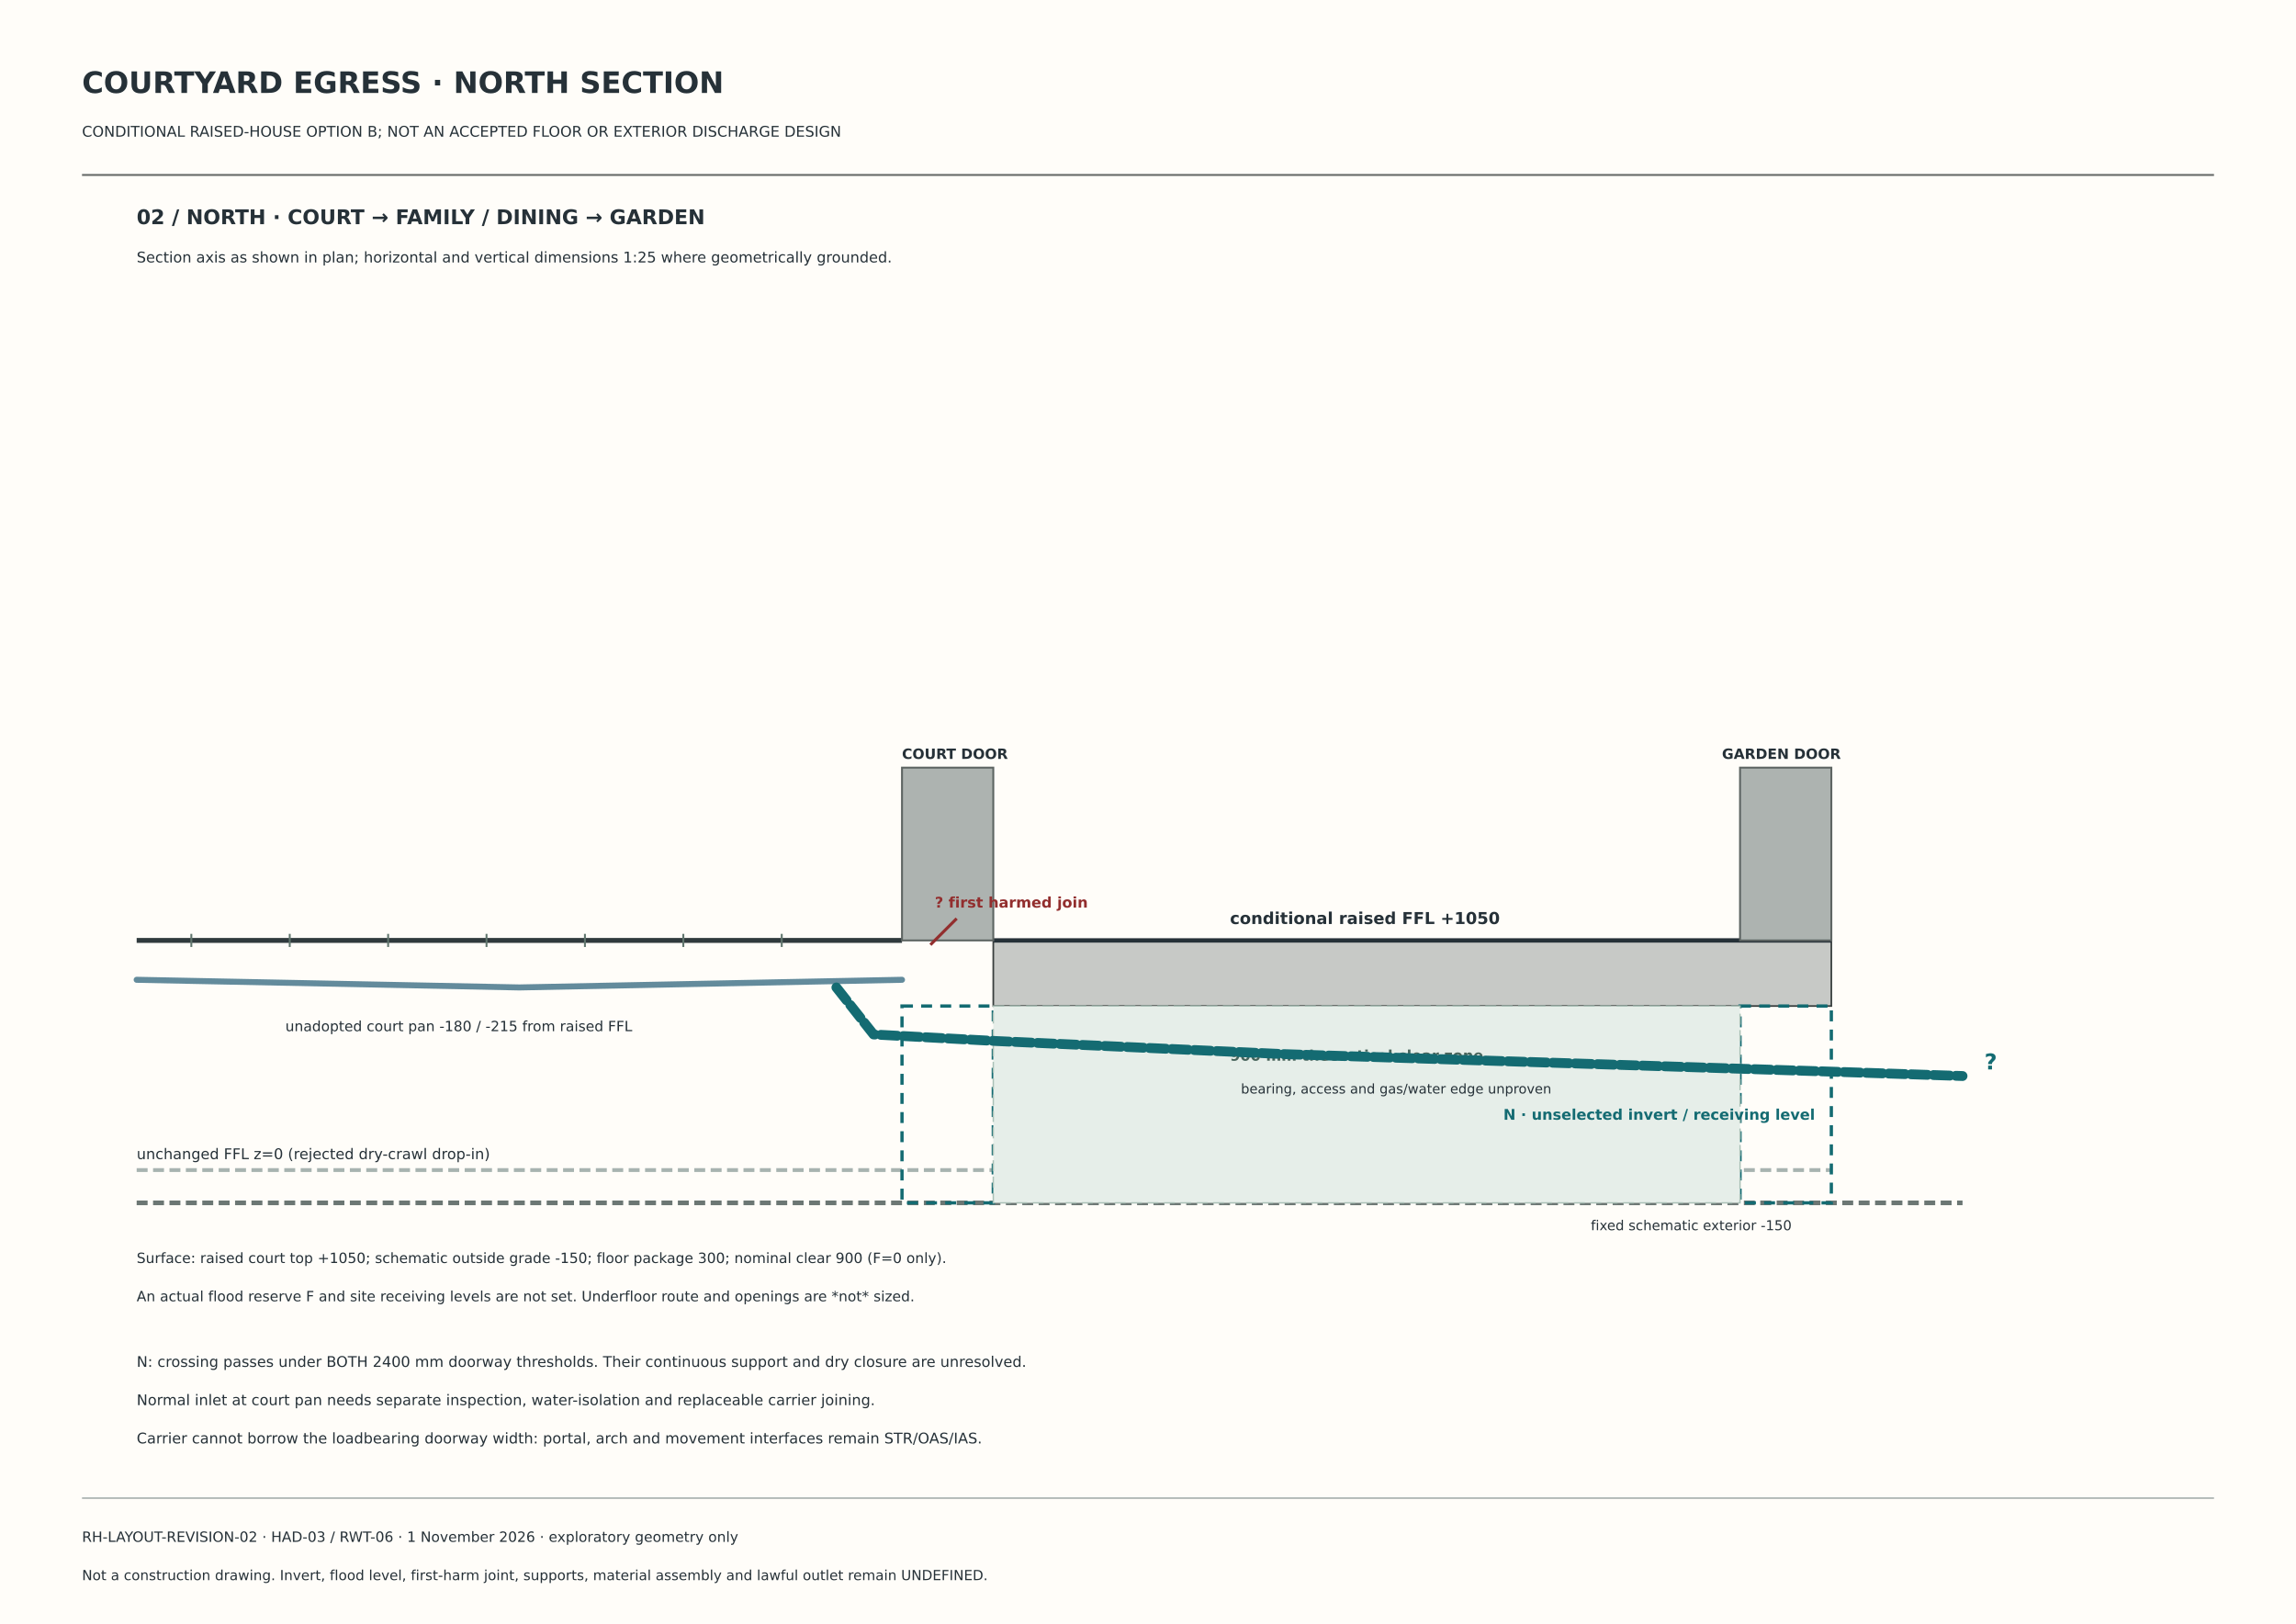
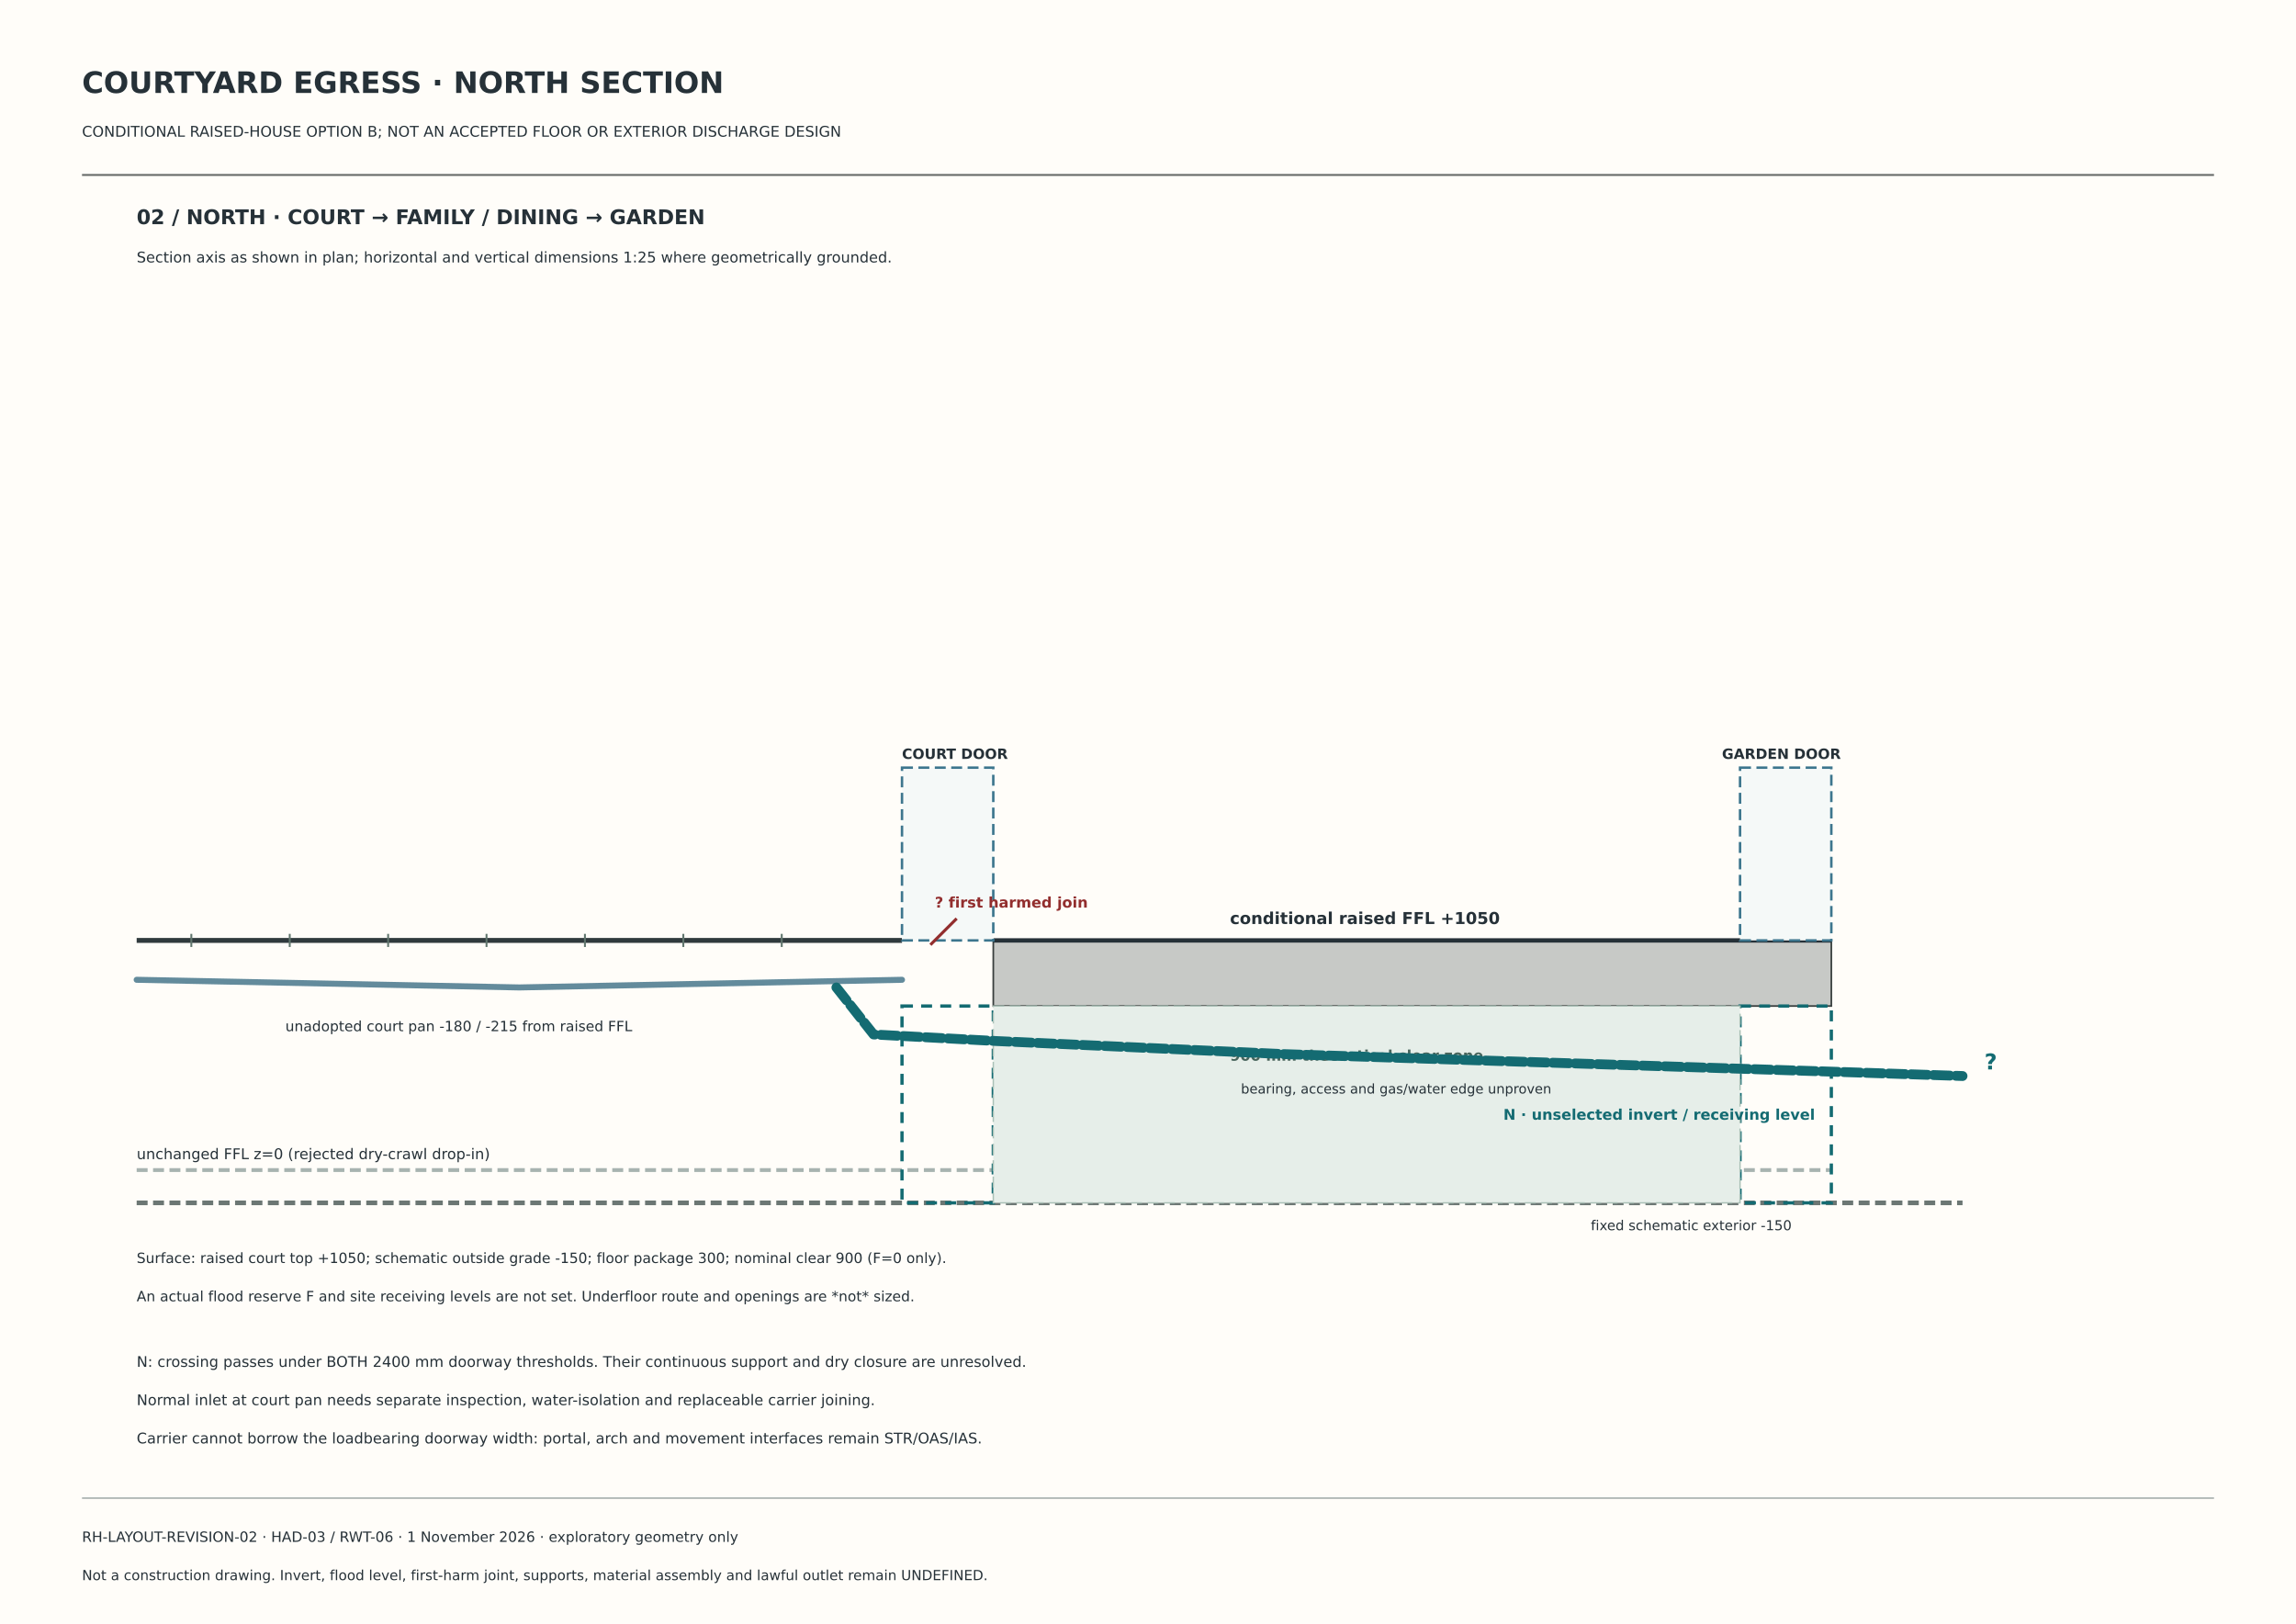
<svg xmlns="http://www.w3.org/2000/svg" width="420mm" height="297mm" viewBox="0 0 420 297" role="img" aria-label="COURTYARD EGRESS · NORTH SECTION">
  <rect width="420" height="297" fill="#fffdf9" />
  <text x="15" y="17" font-family="DejaVu Sans,Arial,sans-serif" font-size="5.4" font-weight="bold" fill="#263138">COURTYARD EGRESS · NORTH SECTION</text>
  <text x="15" y="25" font-family="DejaVu Sans,Arial,sans-serif" font-size="2.7" font-weight="normal" fill="#263138">CONDITIONAL RAISED-HOUSE OPTION B; NOT AN ACCEPTED FLOOR OR EXTERIOR DISCHARGE DESIGN</text>
  <path d="M15 32 H405" stroke="#666a68" stroke-width=".35" />
  <text x="25" y="41" font-family="DejaVu Sans,Arial,sans-serif" font-size="3.7" font-weight="bold" fill="#263138">02 / NORTH · COURT → FAMILY / DINING → GARDEN</text>
  <text x="25" y="48" font-family="DejaVu Sans,Arial,sans-serif" font-size="2.7" font-weight="normal" fill="#263138">Section axis as shown in plan; horizontal and vertical dimensions 1:25 where geometrically grounded.</text>
  <path d="M25 220 L359 220" fill="none" stroke="#6c7774" stroke-width="0.85" stroke-dasharray="2 1" />
  <text x="291" y="225" font-family="DejaVu Sans,Arial,sans-serif" font-size="2.5" font-weight="normal" fill="#263138">fixed schematic exterior -150</text>
  <path d="M25 214 L335 214" fill="none" stroke="#a7b3b0" stroke-width="0.7" stroke-dasharray="2 1" />
  <text x="25" y="212" font-family="DejaVu Sans,Arial,sans-serif" font-size="2.7" font-weight="normal" fill="#263138">unchanged FFL z=0 (rejected dry-crawl drop-in)</text>
  <rect x="181.7" y="172" width="153.3" height="12" fill="#c7c9c6" stroke="#383e3d" stroke-width="0.3" />
  <path d="M181.7 172 L335 172" fill="none" stroke="#263138" stroke-width="0.8" />
  <text x="225" y="169" font-family="DejaVu Sans,Arial,sans-serif" font-size="3" font-weight="bold" fill="#263138">conditional raised FFL +1050</text>
  <path d="M25 172 L165 172" fill="none" stroke="#303a3d" stroke-width="0.9" />
  <path d="M35 170.8 L35 173.2" fill="none" stroke="#60756d" stroke-width="0.35" />
  <path d="M53 170.8 L53 173.2" fill="none" stroke="#60756d" stroke-width="0.35" />
  <path d="M71 170.8 L71 173.2" fill="none" stroke="#60756d" stroke-width="0.35" />
  <path d="M89 170.8 L89 173.2" fill="none" stroke="#60756d" stroke-width="0.35" />
  <path d="M107 170.8 L107 173.2" fill="none" stroke="#60756d" stroke-width="0.35" />
  <path d="M125 170.8 L125 173.2" fill="none" stroke="#60756d" stroke-width="0.35" />
  <path d="M143 170.8 L143 173.2" fill="none" stroke="#60756d" stroke-width="0.35" />
  <polyline points="25,179.2 95,180.6 165,179.2" fill="none" stroke="#638b9c" stroke-width="1.1" stroke-linecap="round" stroke-linejoin="round" />
  <text x="52.2" y="188.6" font-family="DejaVu Sans,Arial,sans-serif" font-size="2.6" font-weight="normal" fill="#263138">unadopted court pan -180 / -215 from raised FFL</text>
-   <rect x="165" y="140.4" width="16.7" height="31.6" fill="#adb3b0" stroke="#5d6462" stroke-width="0.35" />
+   <rect x="165" y="140.4" width="16.7" height="31.6" fill="#f5f9f8" stroke="#3d768e" stroke-width="0.45" stroke-dasharray="2 1" />
  <rect x="165" y="184" width="16.7" height="36" fill="none" stroke="#146b72" stroke-width="0.6" stroke-dasharray="2 1.5" />
-   <rect x="318.3" y="140.4" width="16.7" height="31.6" fill="#adb3b0" stroke="#5d6462" stroke-width="0.35" />
+   <rect x="318.3" y="140.4" width="16.7" height="31.6" fill="#f5f9f8" stroke="#3d768e" stroke-width="0.45" stroke-dasharray="2 1" />
  <rect x="318.3" y="184" width="16.7" height="36" fill="none" stroke="#146b72" stroke-width="0.6" stroke-dasharray="2 1.5" />
  <text x="165" y="138.8" font-family="DejaVu Sans,Arial,sans-serif" font-size="2.6" font-weight="bold" fill="#263138">COURT DOOR</text>
  <text x="315" y="138.8" font-family="DejaVu Sans,Arial,sans-serif" font-size="2.6" font-weight="bold" fill="#263138">GARDEN DOOR</text>
  <rect x="181.7" y="184" width="136.6" height="36" fill="#e6eee9" stroke="#aac0b6" stroke-width="0.25" stroke-dasharray="2 1" />
  <text x="225" y="194" font-family="DejaVu Sans,Arial,sans-serif" font-size="2.7" font-weight="bold" fill="#49655c">900 mm theoretical clear zone</text>
  <text x="227" y="200" font-family="DejaVu Sans,Arial,sans-serif" font-size="2.45" font-weight="normal" fill="#263138">bearing, access and gas/water edge unproven</text>
  <polyline points="153,180.6 159.8,189.2 182.2,190.4 235,192.8 335,196 359,196.8" fill="none" stroke="#146b72" stroke-width="1.8" stroke-linecap="round" stroke-linejoin="round" stroke-dasharray="3 1.1" />
  <text x="275" y="204.8" font-family="DejaVu Sans,Arial,sans-serif" font-size="2.7" font-weight="bold" fill="#146b72">N · unselected invert / receiving level</text>
  <text x="363" y="195.6" font-family="DejaVu Sans,Arial,sans-serif" font-size="4" font-weight="bold" fill="#146b72">?</text>
  <text x="171" y="166" font-family="DejaVu Sans,Arial,sans-serif" font-size="2.7" font-weight="bold" fill="#922e2e">? first harmed join</text>
  <path d="M175 168 L170.2 172.8" fill="none" stroke="#922e2e" stroke-width="0.55" />
  <text x="25" y="231" font-family="DejaVu Sans,Arial,sans-serif" font-size="2.6" font-weight="normal" fill="#263138">Surface: raised court top +1050; schematic outside grade -150; floor package 300; nominal clear 900 (F=0 only).</text>
  <text x="25" y="238" font-family="DejaVu Sans,Arial,sans-serif" font-size="2.6" font-weight="normal" fill="#263138">An actual flood reserve F and site receiving levels are not set. Underfloor route and openings are *not* sized.</text>
  <text x="25" y="250" font-family="DejaVu Sans,Arial,sans-serif" font-size="2.7" font-weight="normal" fill="#263138">N: crossing passes under BOTH 2400 mm doorway thresholds. Their continuous support and dry closure are unresolved.</text>
  <text x="25" y="257" font-family="DejaVu Sans,Arial,sans-serif" font-size="2.7" font-weight="normal" fill="#263138">Normal inlet at court pan needs separate inspection, water-isolation and replaceable carrier joining.</text>
  <text x="25" y="264" font-family="DejaVu Sans,Arial,sans-serif" font-size="2.7" font-weight="normal" fill="#263138">Carrier cannot borrow the loadbearing doorway width: portal, arch and movement interfaces remain STR/OAS/IAS.</text>
  <path d="M15 274 H405" stroke="#aeb5b3" stroke-width=".3" />
  <text x="15" y="282" font-family="DejaVu Sans,Arial,sans-serif" font-size="2.6" font-weight="normal" fill="#263138">RH-LAYOUT-REVISION-02 · HAD-03 / RWT-06 · 1 November 2026 · exploratory geometry only</text>
  <text x="15" y="289" font-family="DejaVu Sans,Arial,sans-serif" font-size="2.55" font-weight="normal" fill="#263138">Not a construction drawing. Invert, flood level, first-harm joint, supports, material assembly and lawful outlet remain UNDEFINED.</text>
</svg>
